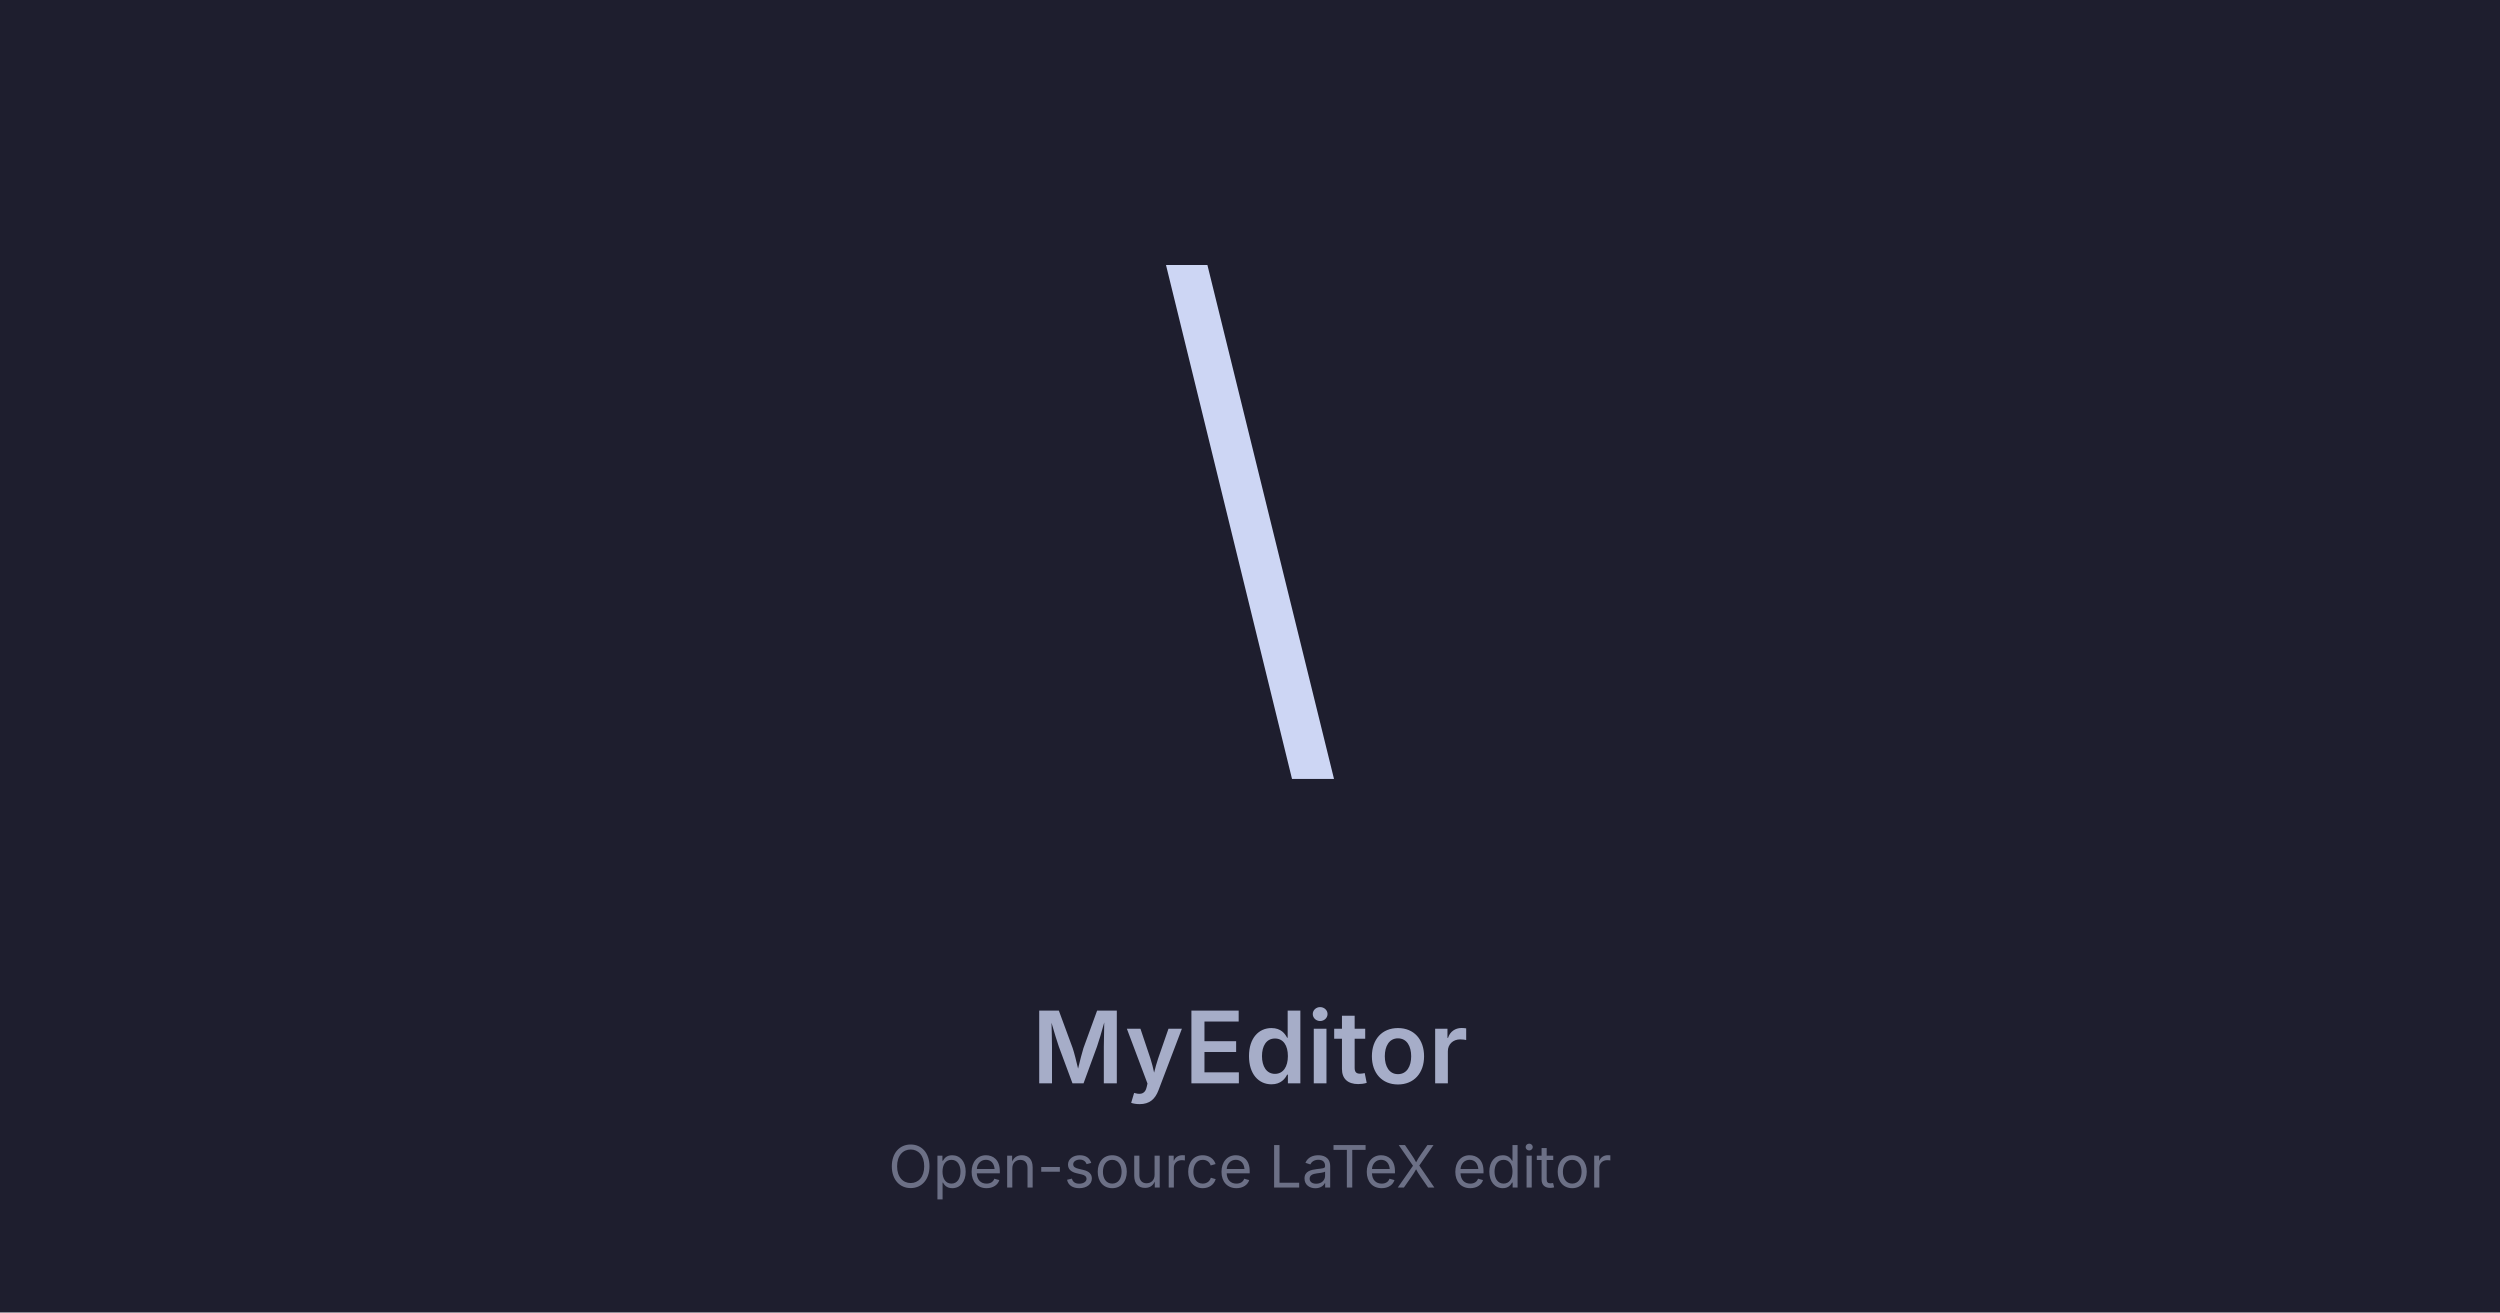
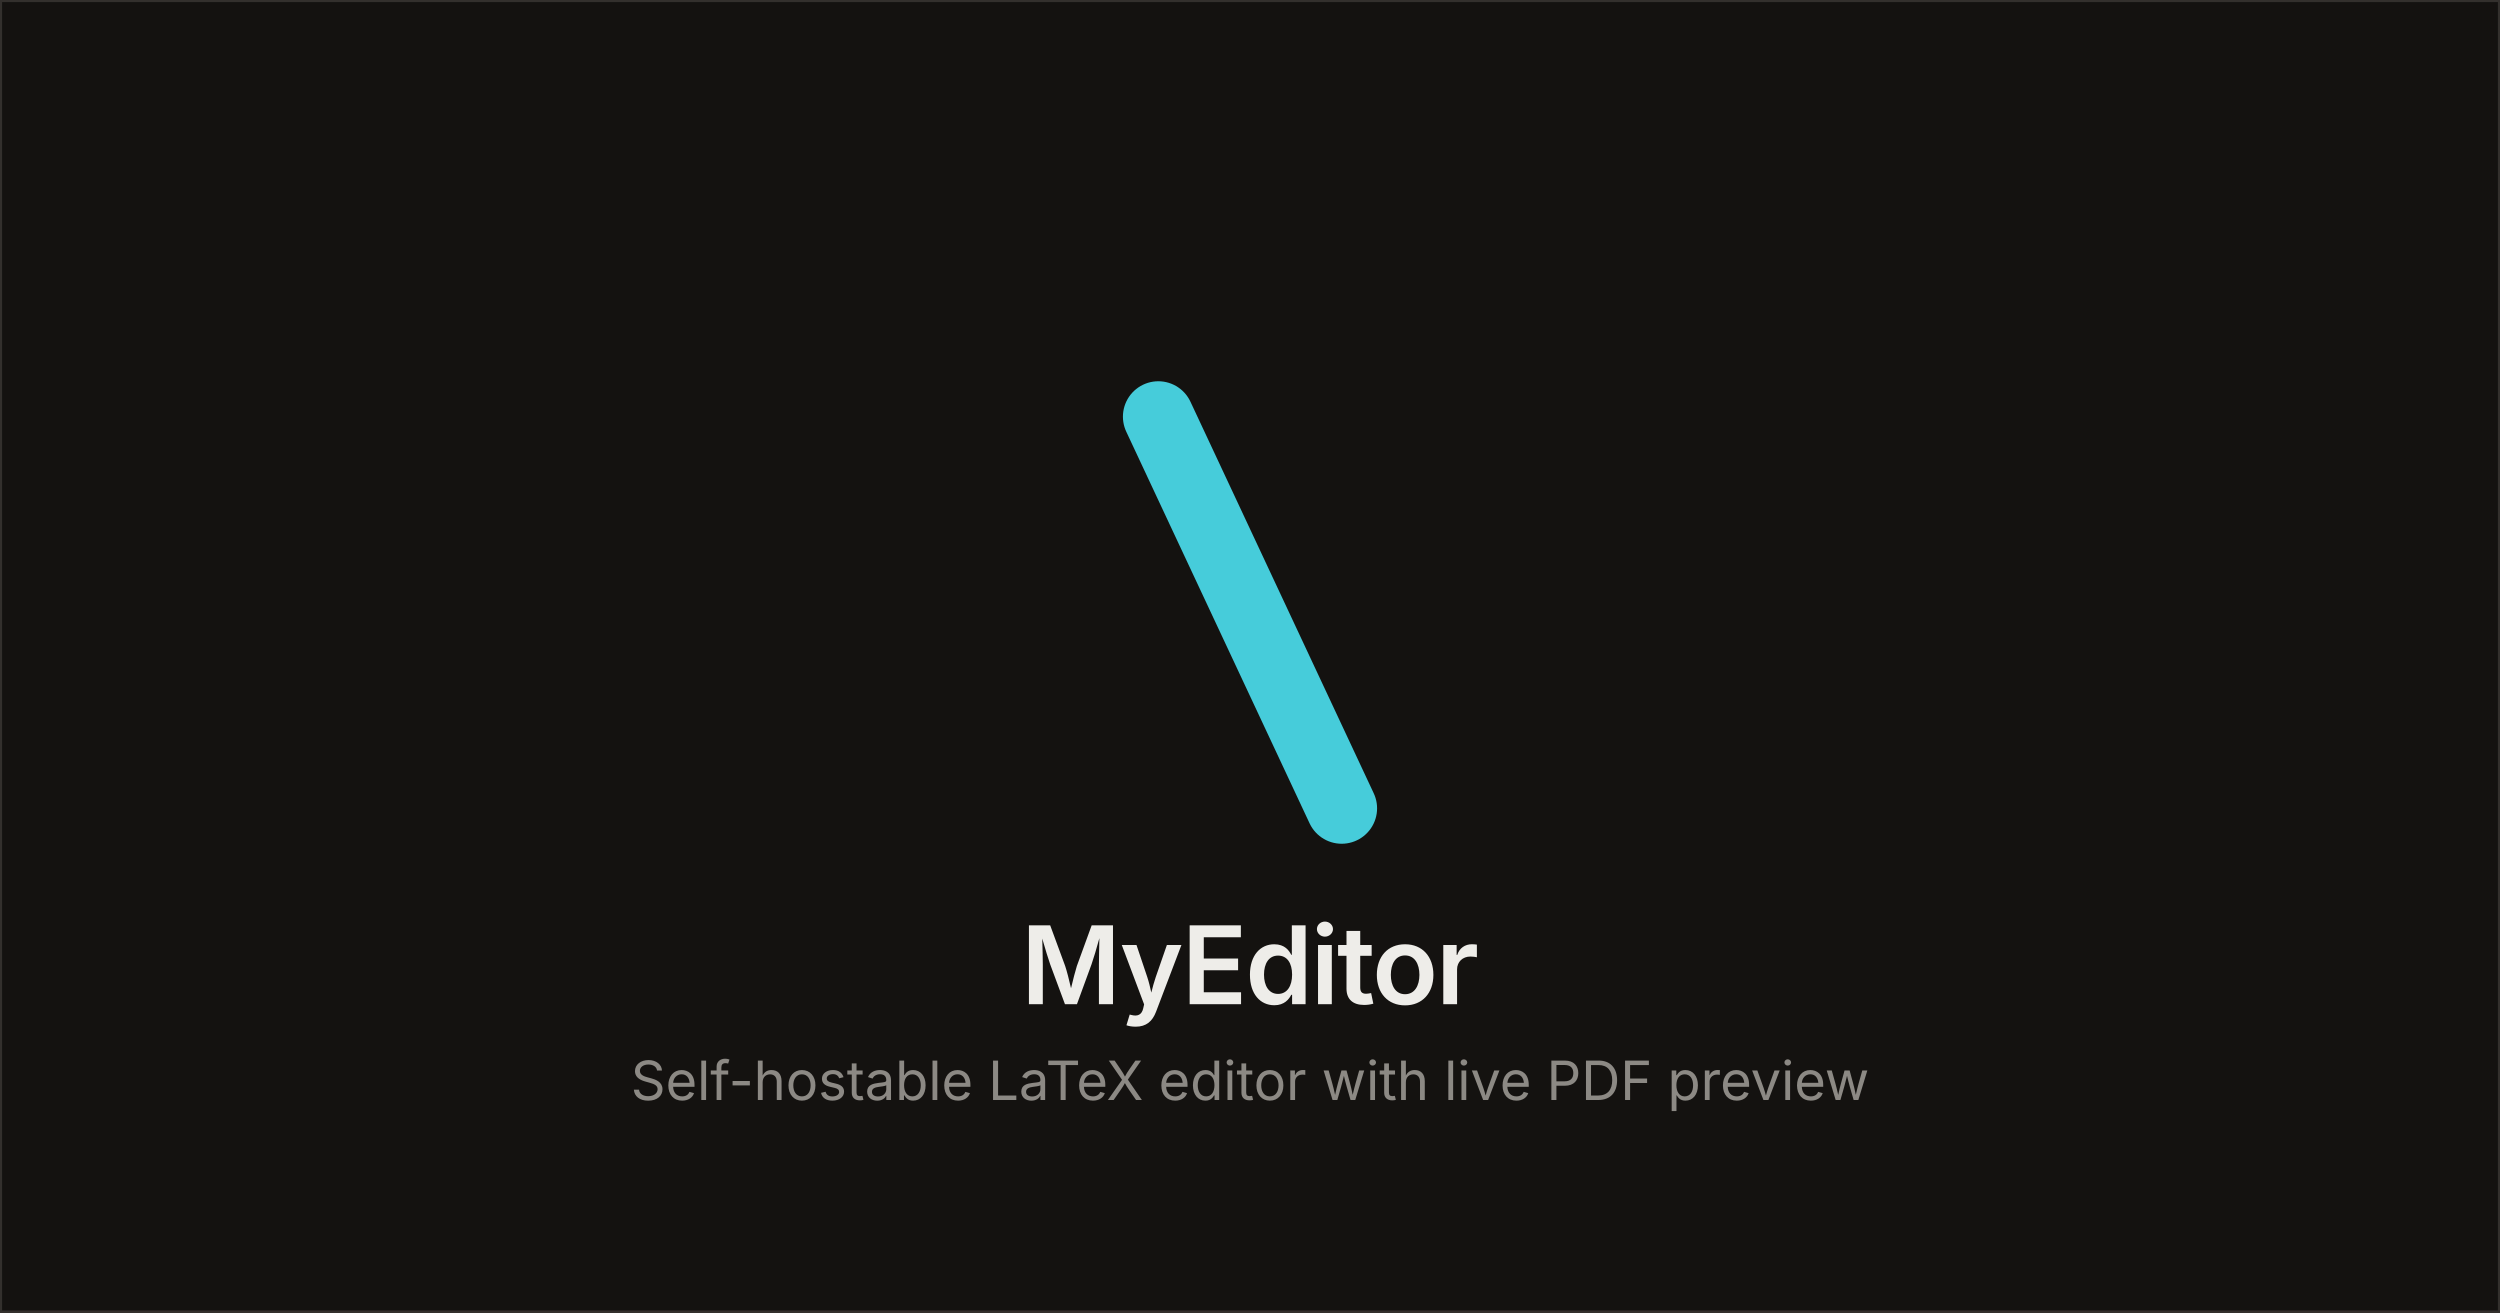
<svg xmlns="http://www.w3.org/2000/svg" width="1200" height="630" viewBox="0 0 1200 630">
-   <rect width="1200" height="630" fill="#1e1e2e" />
-   <text x="600" y="340" text-anchor="middle" font-family="'Georgia', serif" font-size="280" font-weight="700" fill="#cdd6f4">\</text>
-   <text x="600" y="520" text-anchor="middle" font-family="system-ui, -apple-system, sans-serif" font-size="48" font-weight="600" fill="#a6adc8">MyEditor</text>
-   <text x="600" y="570" text-anchor="middle" font-family="system-ui, -apple-system, sans-serif" font-size="28" fill="#6c7086">Open-source LaTeX editor</text>
+   <rect width="1200" height="630" fill="#141210" />
+   <rect x="0" y="0" width="1200" height="630" fill="none" stroke="#33302d" stroke-width="2" />
+   <path d="M556 200 L644 388" stroke="#46ccda" stroke-width="34" stroke-linecap="round" />
+   <text x="600" y="482" text-anchor="middle" font-family="system-ui, -apple-system, sans-serif" font-size="52" font-weight="600" letter-spacing="-1" fill="#eeede9">MyEditor</text>
+   <text x="600" y="528" text-anchor="middle" font-family="system-ui, -apple-system, sans-serif" font-size="26" fill="#8c8984">Self-hostable LaTeX editor with live PDF preview</text>
</svg>
